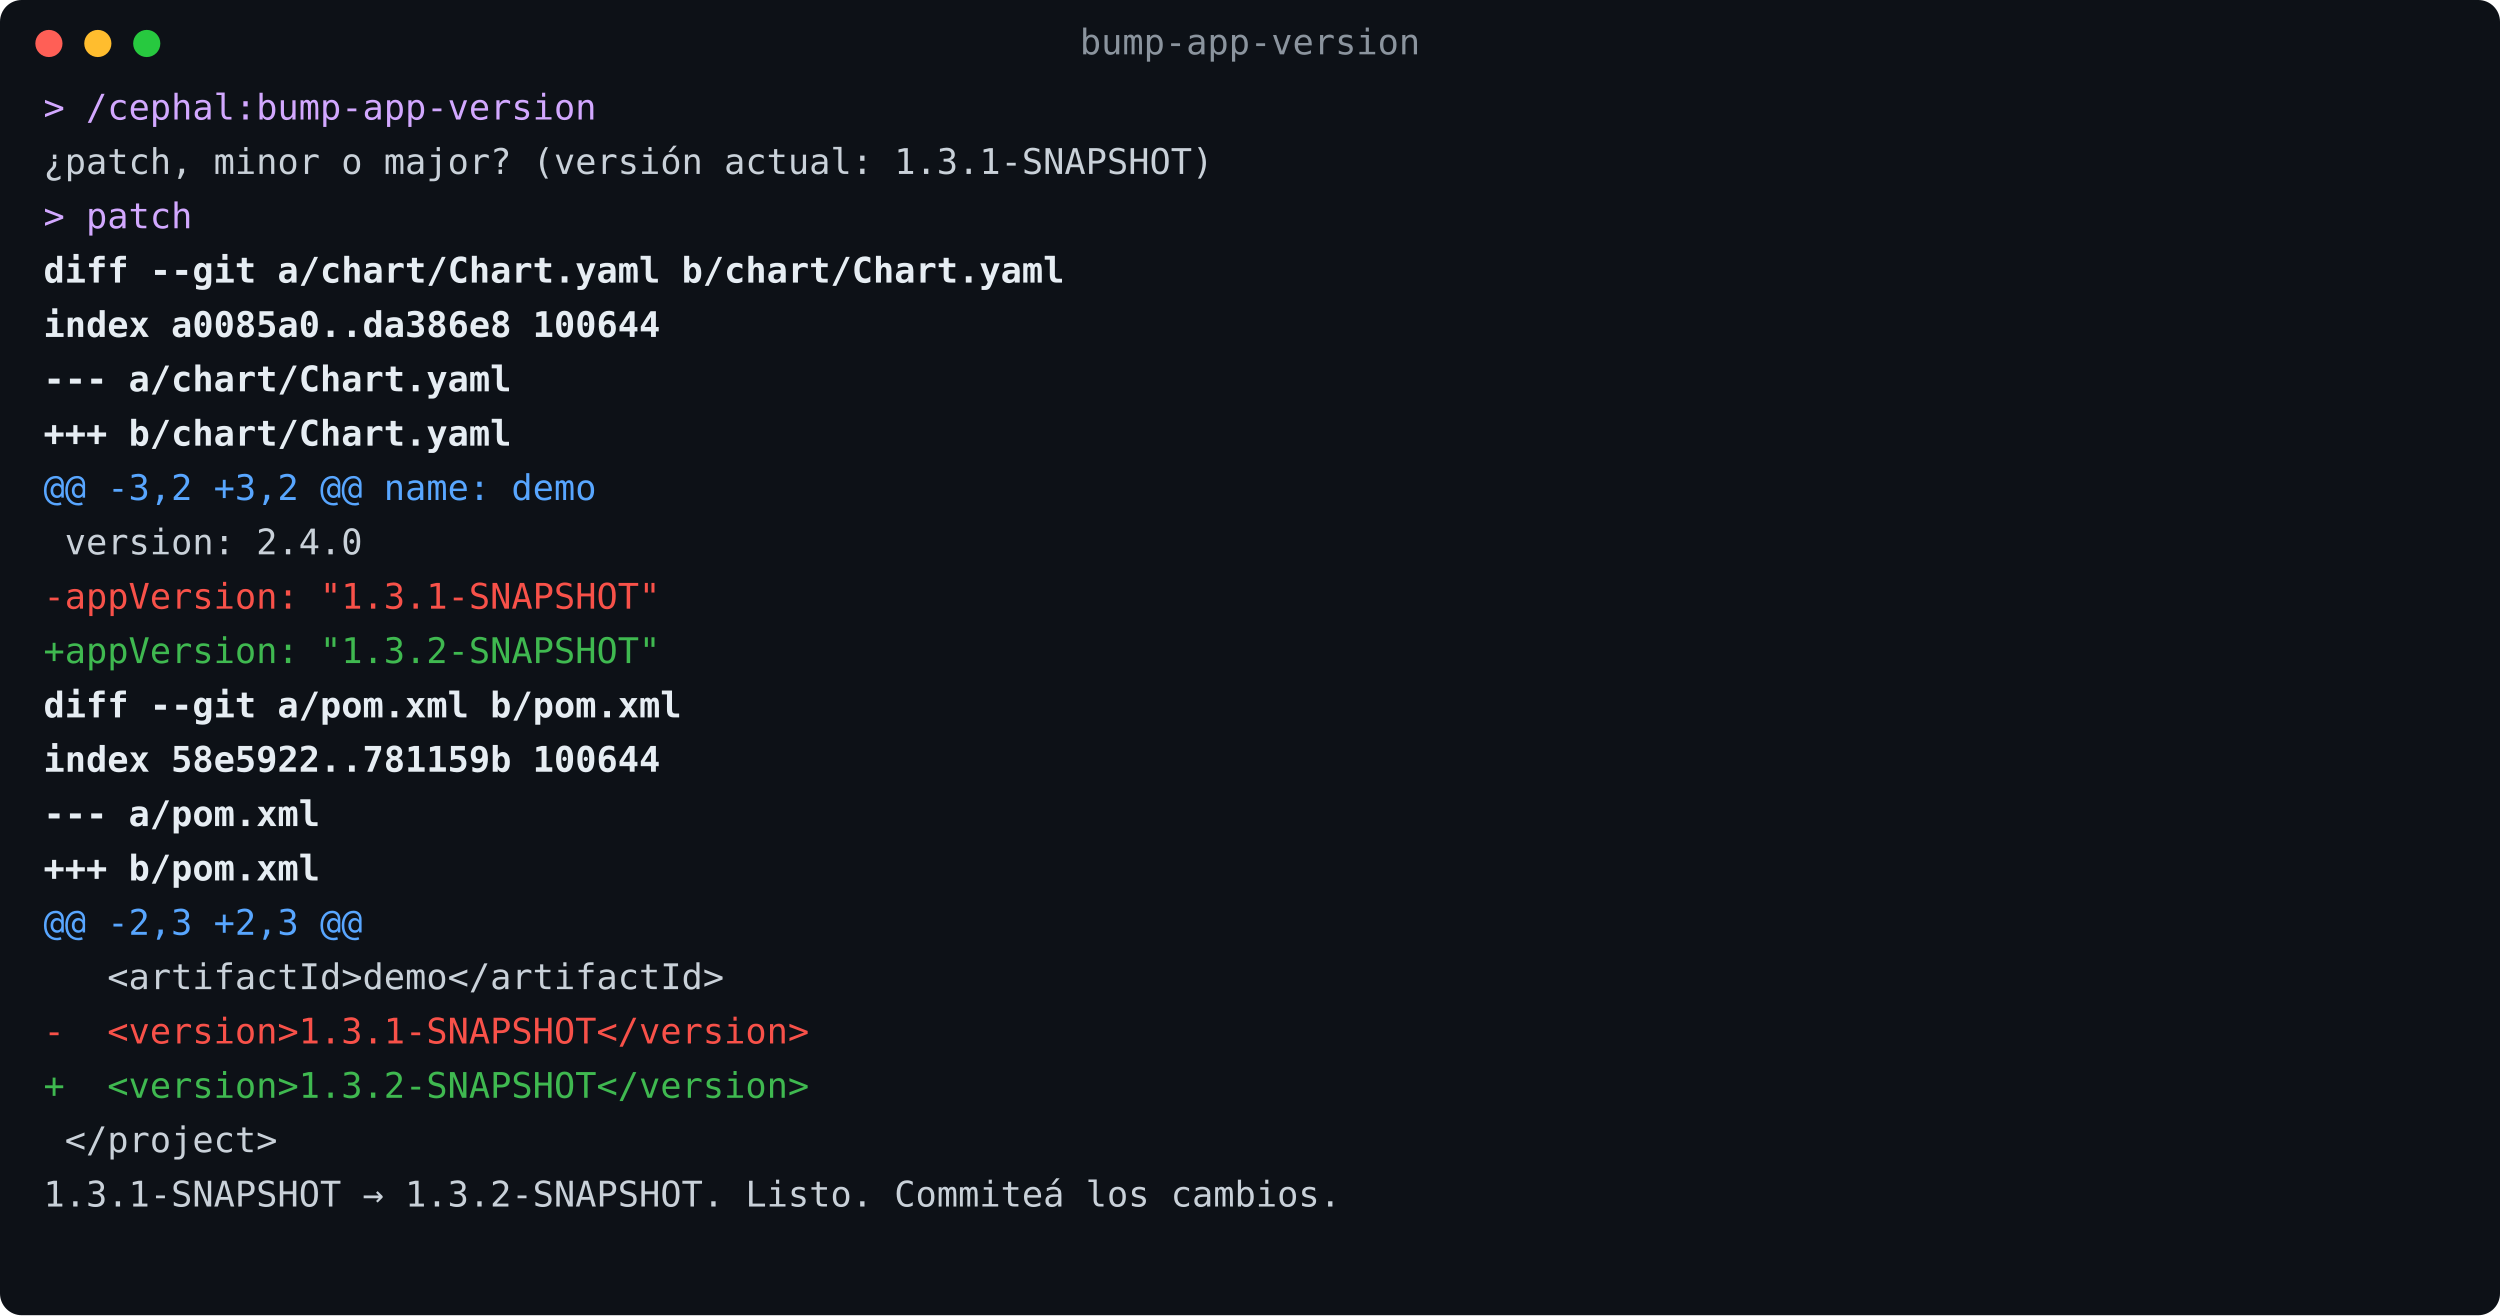
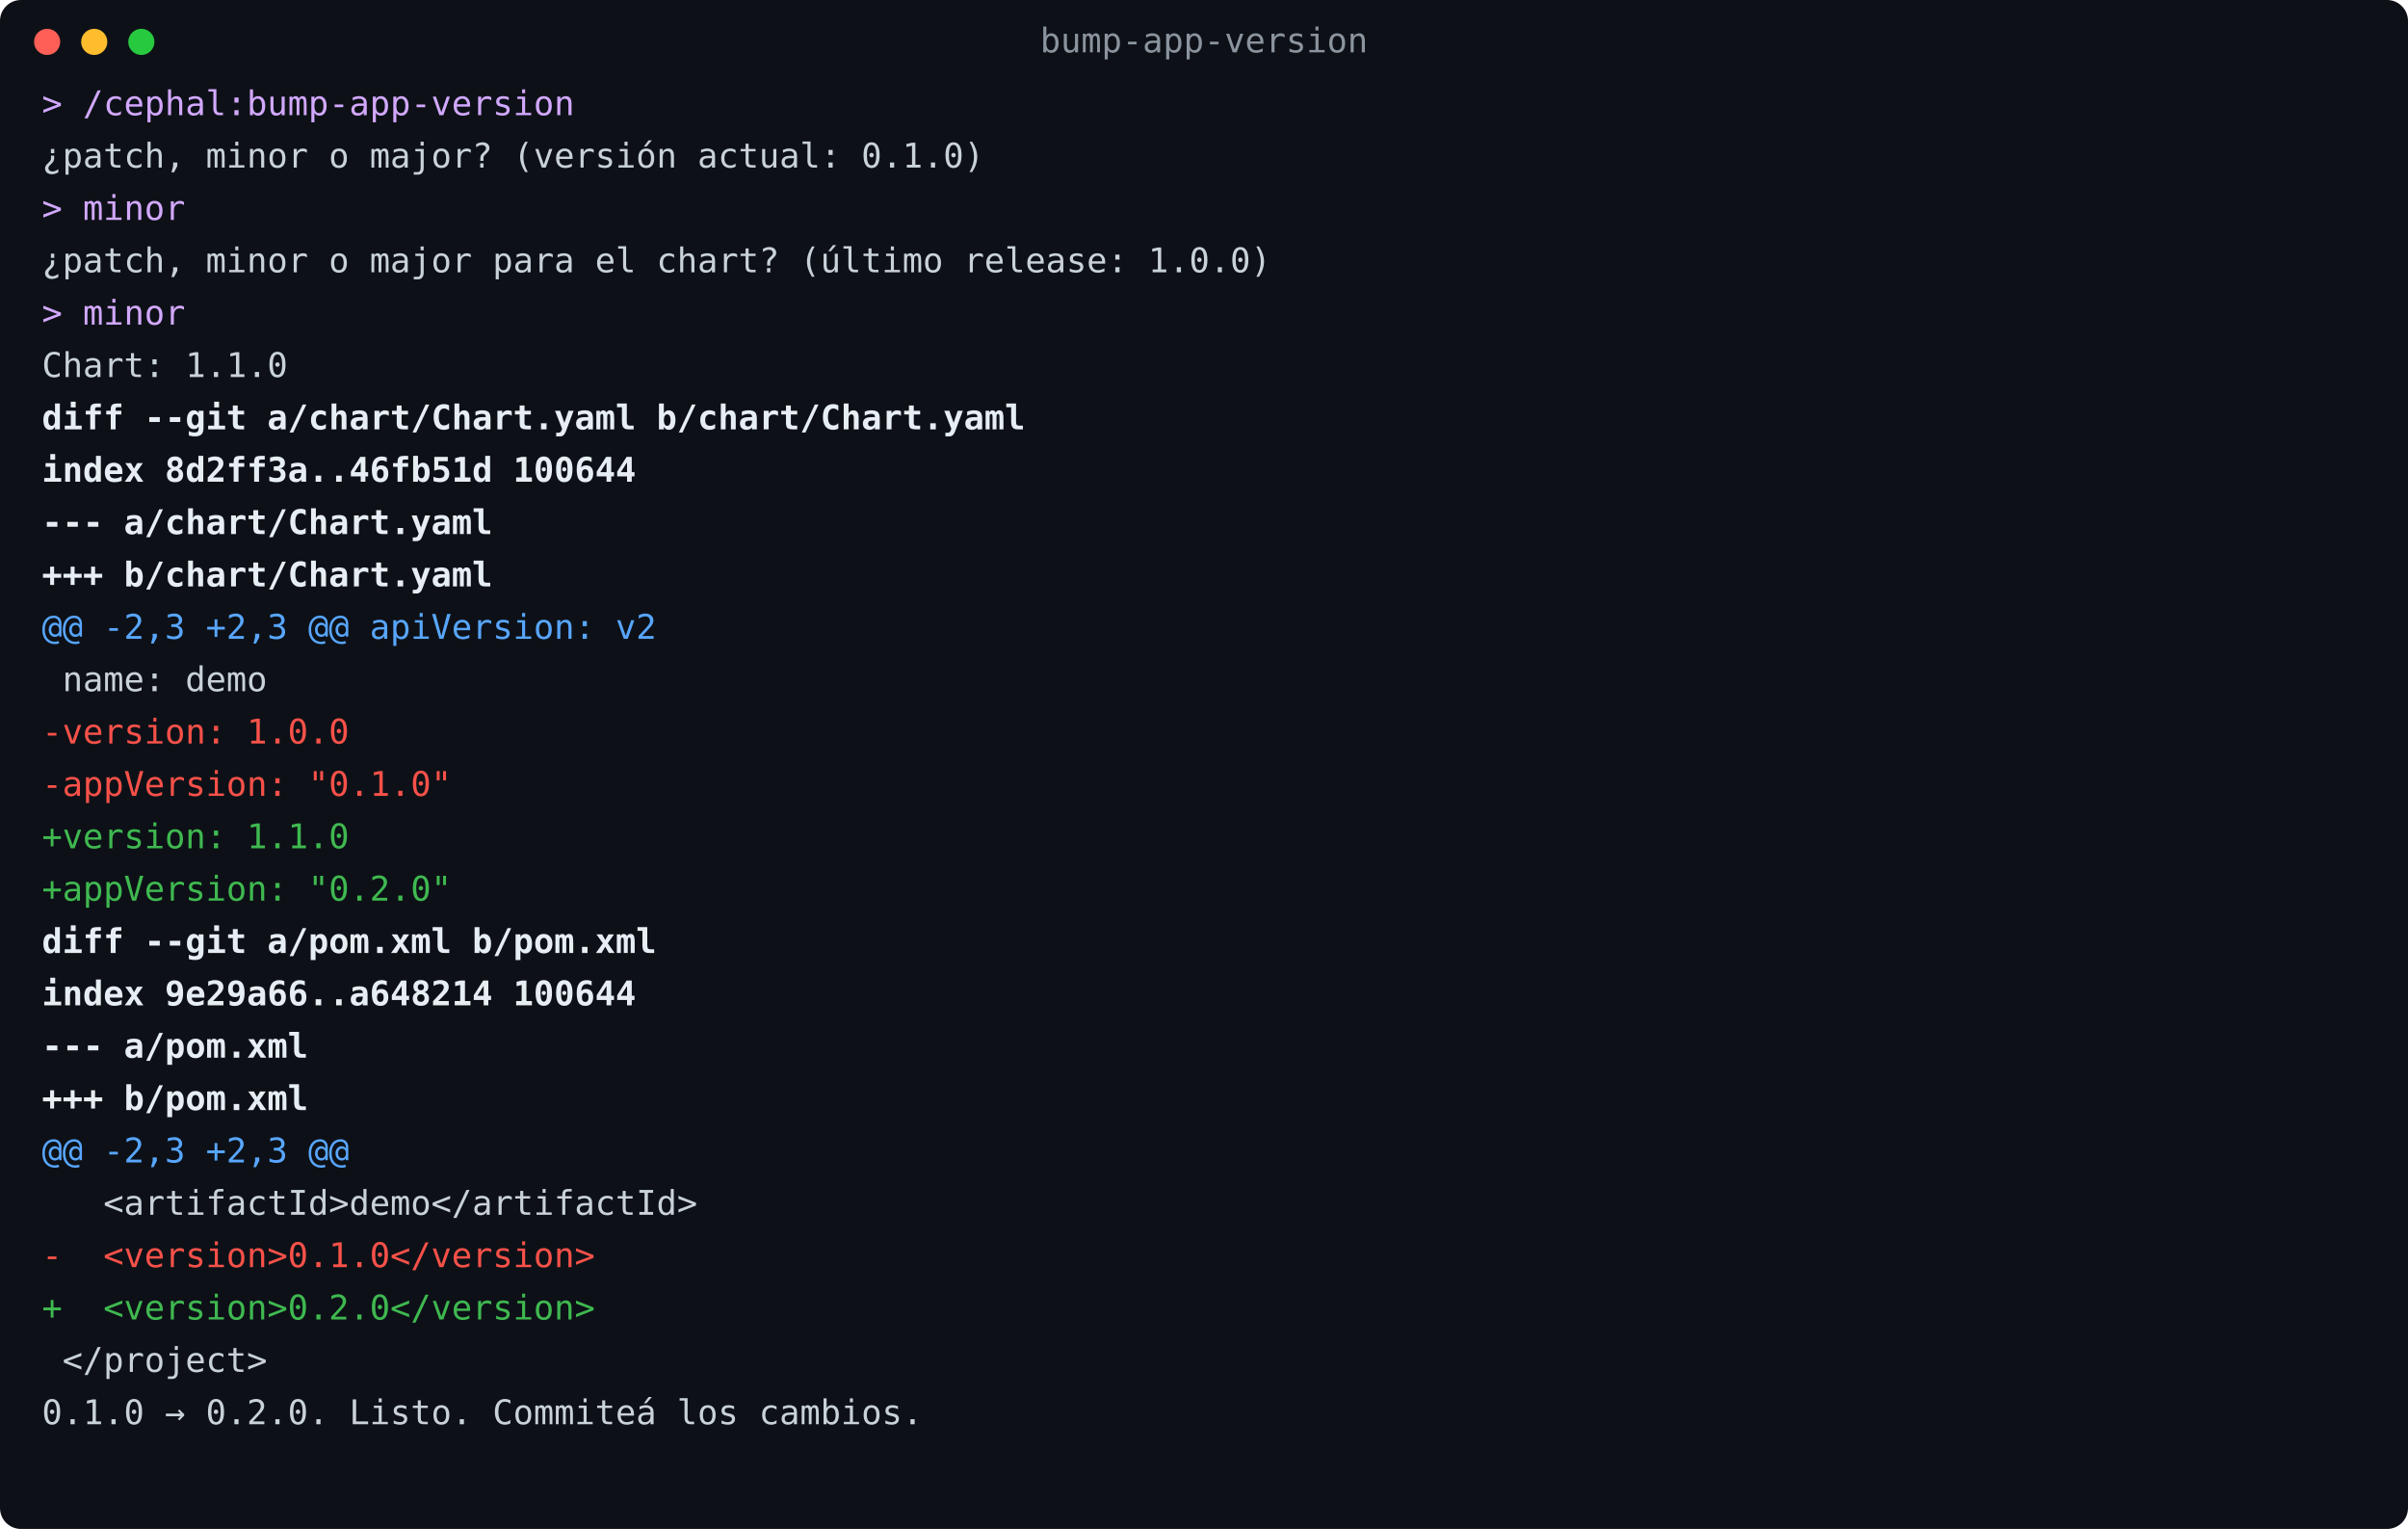
- <svg xmlns="http://www.w3.org/2000/svg" width="920" height="484" viewBox="0 0 920 484" font-family="ui-monospace,SFMono-Regular,Menlo,Consolas,monospace" font-size="13">
-   <rect width="920" height="484" rx="8" fill="#0d1117" />
+ <svg xmlns="http://www.w3.org/2000/svg" width="920" height="584" viewBox="0 0 920 584" font-family="ui-monospace,SFMono-Regular,Menlo,Consolas,monospace" font-size="13">
+   <rect width="920" height="584" rx="8" fill="#0d1117" />
  <circle cx="18" cy="16" r="5" fill="#ff5f56" />
  <circle cx="36" cy="16" r="5" fill="#ffbd2e" />
  <circle cx="54" cy="16" r="5" fill="#27c93f" />
  <text x="460" y="20" fill="#8b949e" text-anchor="middle">bump-app-version</text>
  <text x="16" y="44" fill="#d2a8ff" font-weight="normal" xml:space="preserve">&gt; /cephal:bump-app-version</text>
-   <text x="16" y="64" fill="#c9d1d9" font-weight="normal" xml:space="preserve">¿patch, minor o major? (versión actual: 1.3.1-SNAPSHOT)</text>
-   <text x="16" y="84" fill="#d2a8ff" font-weight="normal" xml:space="preserve">&gt; patch</text>
-   <text x="16" y="104" fill="#e6edf3" font-weight="bold" xml:space="preserve">diff --git a/chart/Chart.yaml b/chart/Chart.yaml</text>
-   <text x="16" y="124" fill="#e6edf3" font-weight="bold" xml:space="preserve">index a0085a0..da386e8 100644</text>
-   <text x="16" y="144" fill="#e6edf3" font-weight="bold" xml:space="preserve">--- a/chart/Chart.yaml</text>
-   <text x="16" y="164" fill="#e6edf3" font-weight="bold" xml:space="preserve">+++ b/chart/Chart.yaml</text>
-   <text x="16" y="184" fill="#58a6ff" font-weight="normal" xml:space="preserve">@@ -3,2 +3,2 @@ name: demo</text>
-   <text x="16" y="204" fill="#c9d1d9" font-weight="normal" xml:space="preserve"> version: 2.4.0</text>
-   <text x="16" y="224" fill="#f85149" font-weight="normal" xml:space="preserve">-appVersion: "1.3.1-SNAPSHOT"</text>
-   <text x="16" y="244" fill="#3fb950" font-weight="normal" xml:space="preserve">+appVersion: "1.3.2-SNAPSHOT"</text>
-   <text x="16" y="264" fill="#e6edf3" font-weight="bold" xml:space="preserve">diff --git a/pom.xml b/pom.xml</text>
-   <text x="16" y="284" fill="#e6edf3" font-weight="bold" xml:space="preserve">index 58e5922..781159b 100644</text>
-   <text x="16" y="304" fill="#e6edf3" font-weight="bold" xml:space="preserve">--- a/pom.xml</text>
-   <text x="16" y="324" fill="#e6edf3" font-weight="bold" xml:space="preserve">+++ b/pom.xml</text>
-   <text x="16" y="344" fill="#58a6ff" font-weight="normal" xml:space="preserve">@@ -2,3 +2,3 @@</text>
-   <text x="16" y="364" fill="#c9d1d9" font-weight="normal" xml:space="preserve">   &lt;artifactId&gt;demo&lt;/artifactId&gt;</text>
-   <text x="16" y="384" fill="#f85149" font-weight="normal" xml:space="preserve">-  &lt;version&gt;1.3.1-SNAPSHOT&lt;/version&gt;</text>
-   <text x="16" y="404" fill="#3fb950" font-weight="normal" xml:space="preserve">+  &lt;version&gt;1.3.2-SNAPSHOT&lt;/version&gt;</text>
-   <text x="16" y="424" fill="#c9d1d9" font-weight="normal" xml:space="preserve"> &lt;/project&gt;</text>
-   <text x="16" y="444" fill="#c9d1d9" font-weight="normal" xml:space="preserve">1.3.1-SNAPSHOT → 1.3.2-SNAPSHOT. Listo. Commiteá los cambios.</text>
+   <text x="16" y="64" fill="#c9d1d9" font-weight="normal" xml:space="preserve">¿patch, minor o major? (versión actual: 0.1.0)</text>
+   <text x="16" y="84" fill="#d2a8ff" font-weight="normal" xml:space="preserve">&gt; minor</text>
+   <text x="16" y="104" fill="#c9d1d9" font-weight="normal" xml:space="preserve">¿patch, minor o major para el chart? (último release: 1.0.0)</text>
+   <text x="16" y="124" fill="#d2a8ff" font-weight="normal" xml:space="preserve">&gt; minor</text>
+   <text x="16" y="144" fill="#c9d1d9" font-weight="normal" xml:space="preserve">Chart: 1.1.0</text>
+   <text x="16" y="164" fill="#e6edf3" font-weight="bold" xml:space="preserve">diff --git a/chart/Chart.yaml b/chart/Chart.yaml</text>
+   <text x="16" y="184" fill="#e6edf3" font-weight="bold" xml:space="preserve">index 8d2ff3a..46fb51d 100644</text>
+   <text x="16" y="204" fill="#e6edf3" font-weight="bold" xml:space="preserve">--- a/chart/Chart.yaml</text>
+   <text x="16" y="224" fill="#e6edf3" font-weight="bold" xml:space="preserve">+++ b/chart/Chart.yaml</text>
+   <text x="16" y="244" fill="#58a6ff" font-weight="normal" xml:space="preserve">@@ -2,3 +2,3 @@ apiVersion: v2</text>
+   <text x="16" y="264" fill="#c9d1d9" font-weight="normal" xml:space="preserve"> name: demo</text>
+   <text x="16" y="284" fill="#f85149" font-weight="normal" xml:space="preserve">-version: 1.0.0</text>
+   <text x="16" y="304" fill="#f85149" font-weight="normal" xml:space="preserve">-appVersion: "0.1.0"</text>
+   <text x="16" y="324" fill="#3fb950" font-weight="normal" xml:space="preserve">+version: 1.1.0</text>
+   <text x="16" y="344" fill="#3fb950" font-weight="normal" xml:space="preserve">+appVersion: "0.2.0"</text>
+   <text x="16" y="364" fill="#e6edf3" font-weight="bold" xml:space="preserve">diff --git a/pom.xml b/pom.xml</text>
+   <text x="16" y="384" fill="#e6edf3" font-weight="bold" xml:space="preserve">index 9e29a66..a648214 100644</text>
+   <text x="16" y="404" fill="#e6edf3" font-weight="bold" xml:space="preserve">--- a/pom.xml</text>
+   <text x="16" y="424" fill="#e6edf3" font-weight="bold" xml:space="preserve">+++ b/pom.xml</text>
+   <text x="16" y="444" fill="#58a6ff" font-weight="normal" xml:space="preserve">@@ -2,3 +2,3 @@</text>
+   <text x="16" y="464" fill="#c9d1d9" font-weight="normal" xml:space="preserve">   &lt;artifactId&gt;demo&lt;/artifactId&gt;</text>
+   <text x="16" y="484" fill="#f85149" font-weight="normal" xml:space="preserve">-  &lt;version&gt;0.1.0&lt;/version&gt;</text>
+   <text x="16" y="504" fill="#3fb950" font-weight="normal" xml:space="preserve">+  &lt;version&gt;0.2.0&lt;/version&gt;</text>
+   <text x="16" y="524" fill="#c9d1d9" font-weight="normal" xml:space="preserve"> &lt;/project&gt;</text>
+   <text x="16" y="544" fill="#c9d1d9" font-weight="normal" xml:space="preserve">0.1.0 → 0.2.0. Listo. Commiteá los cambios.</text>
</svg>
